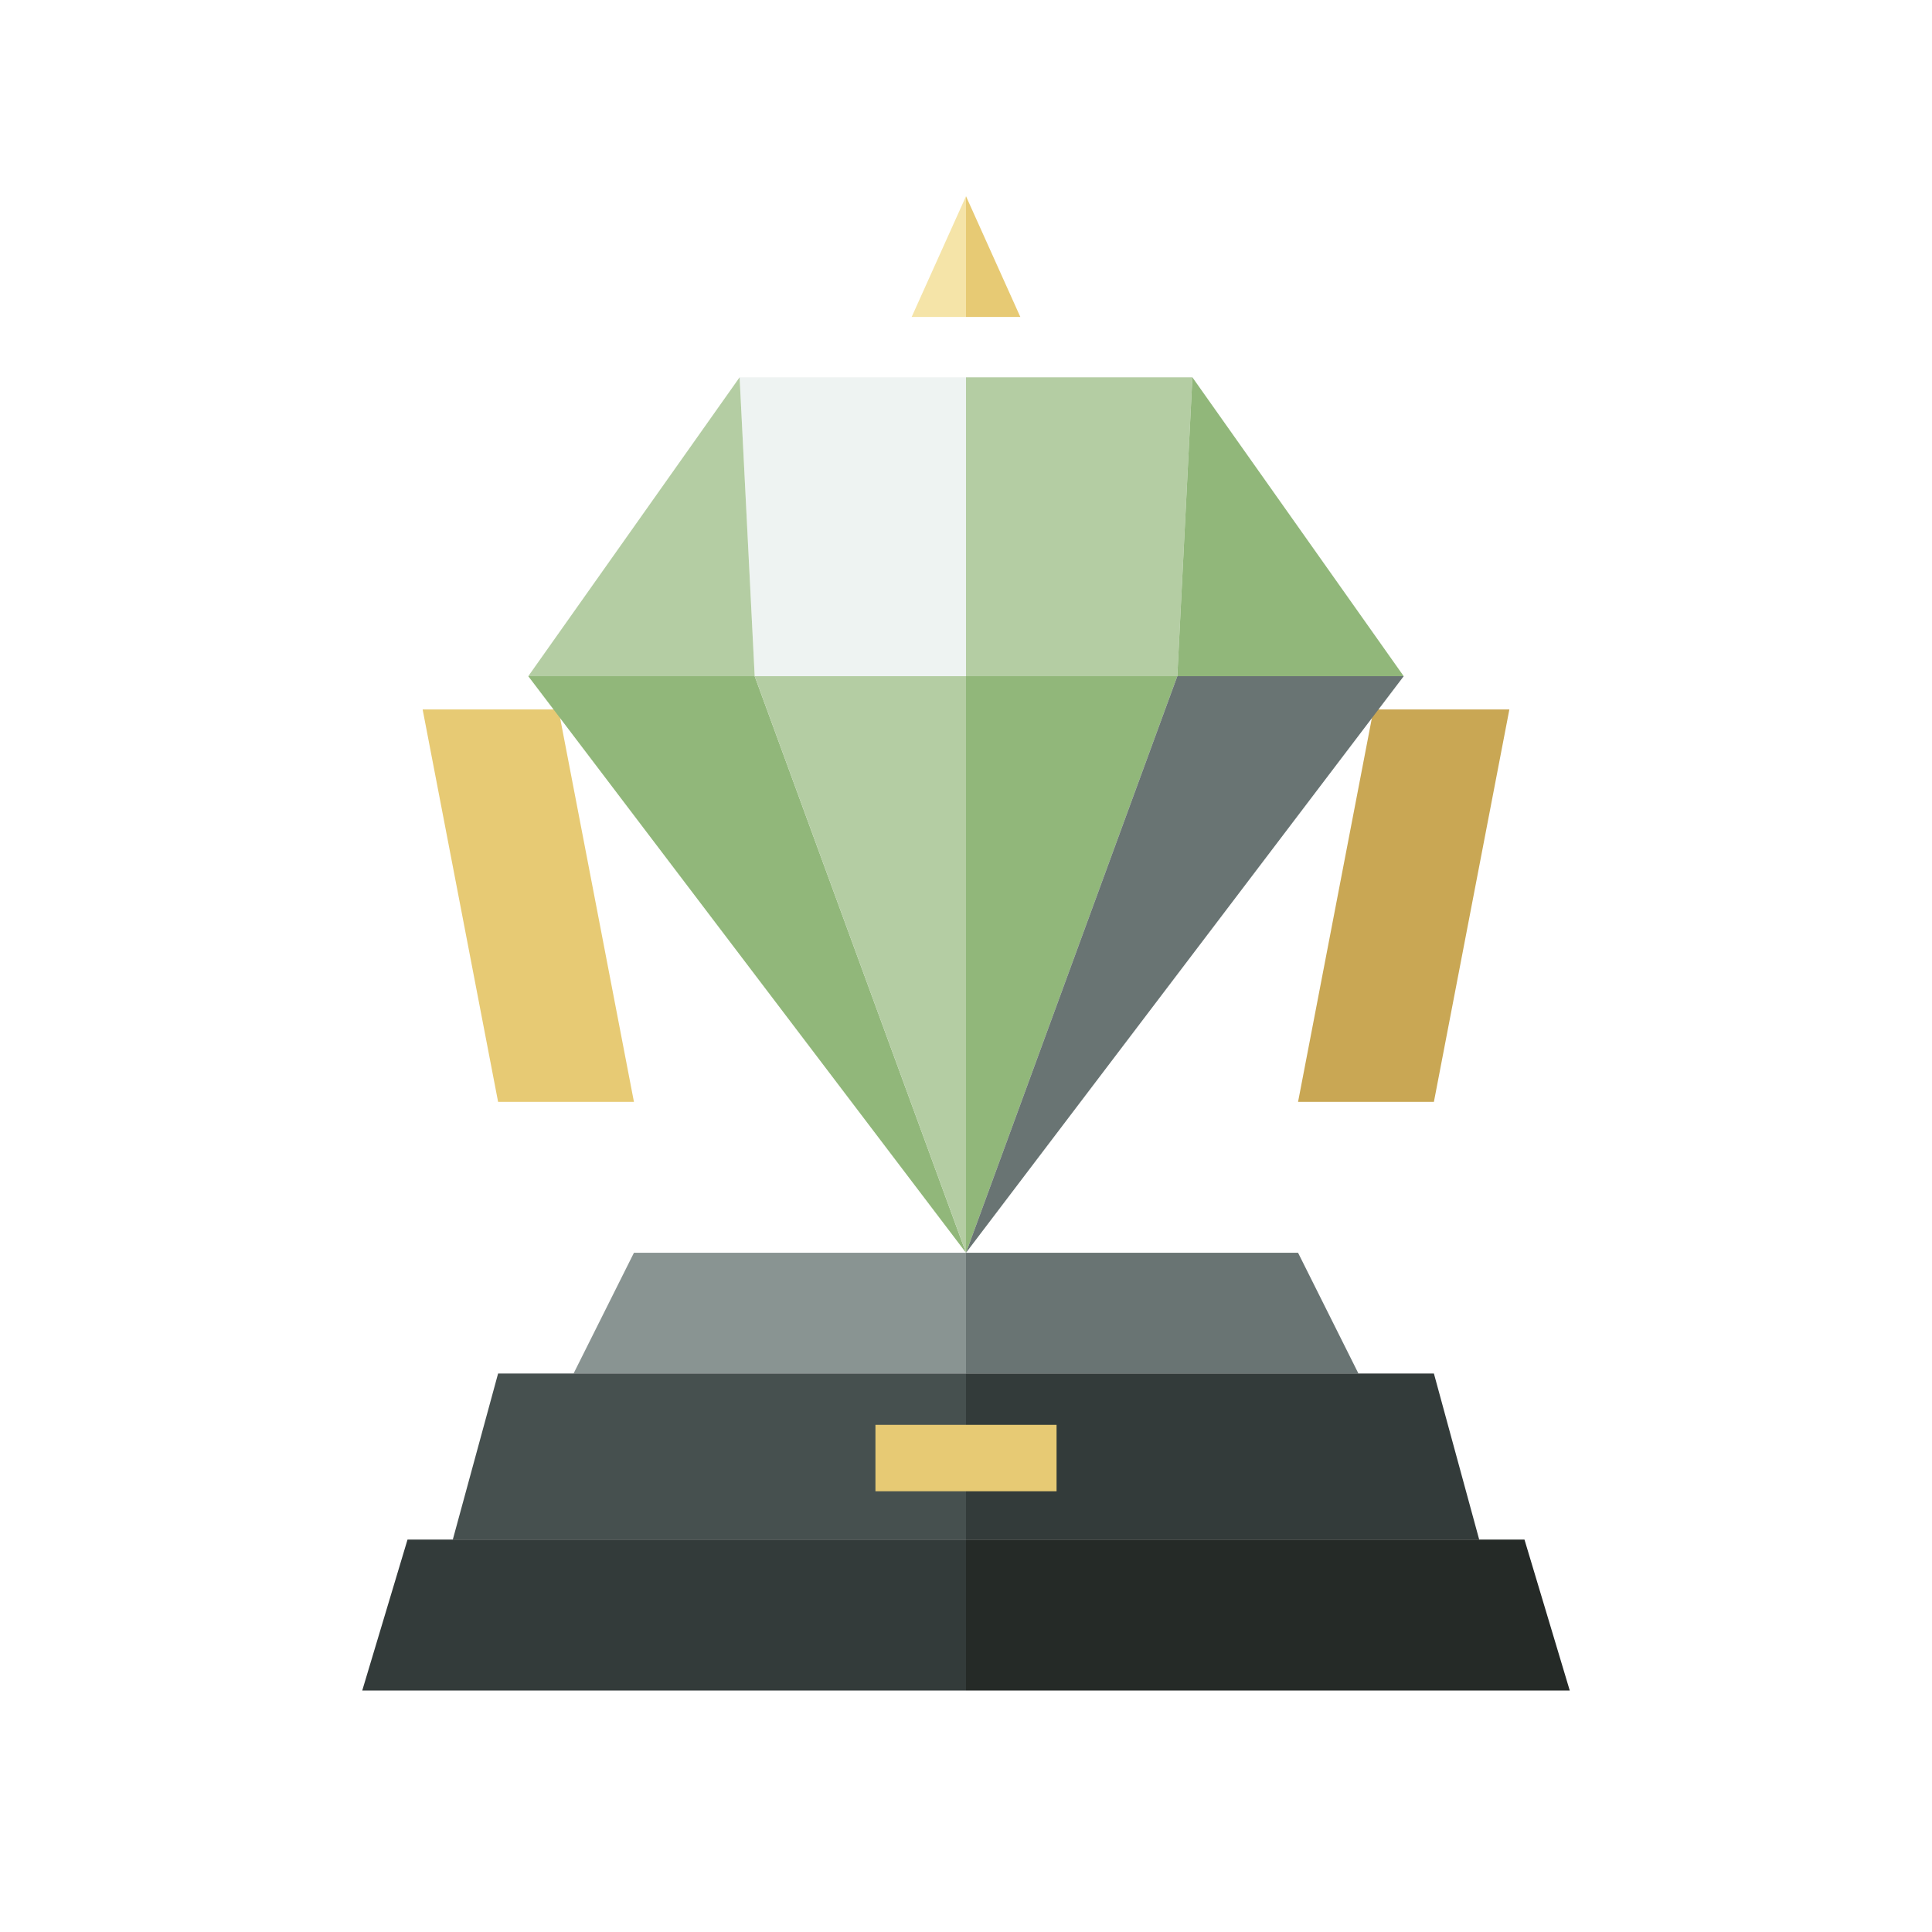
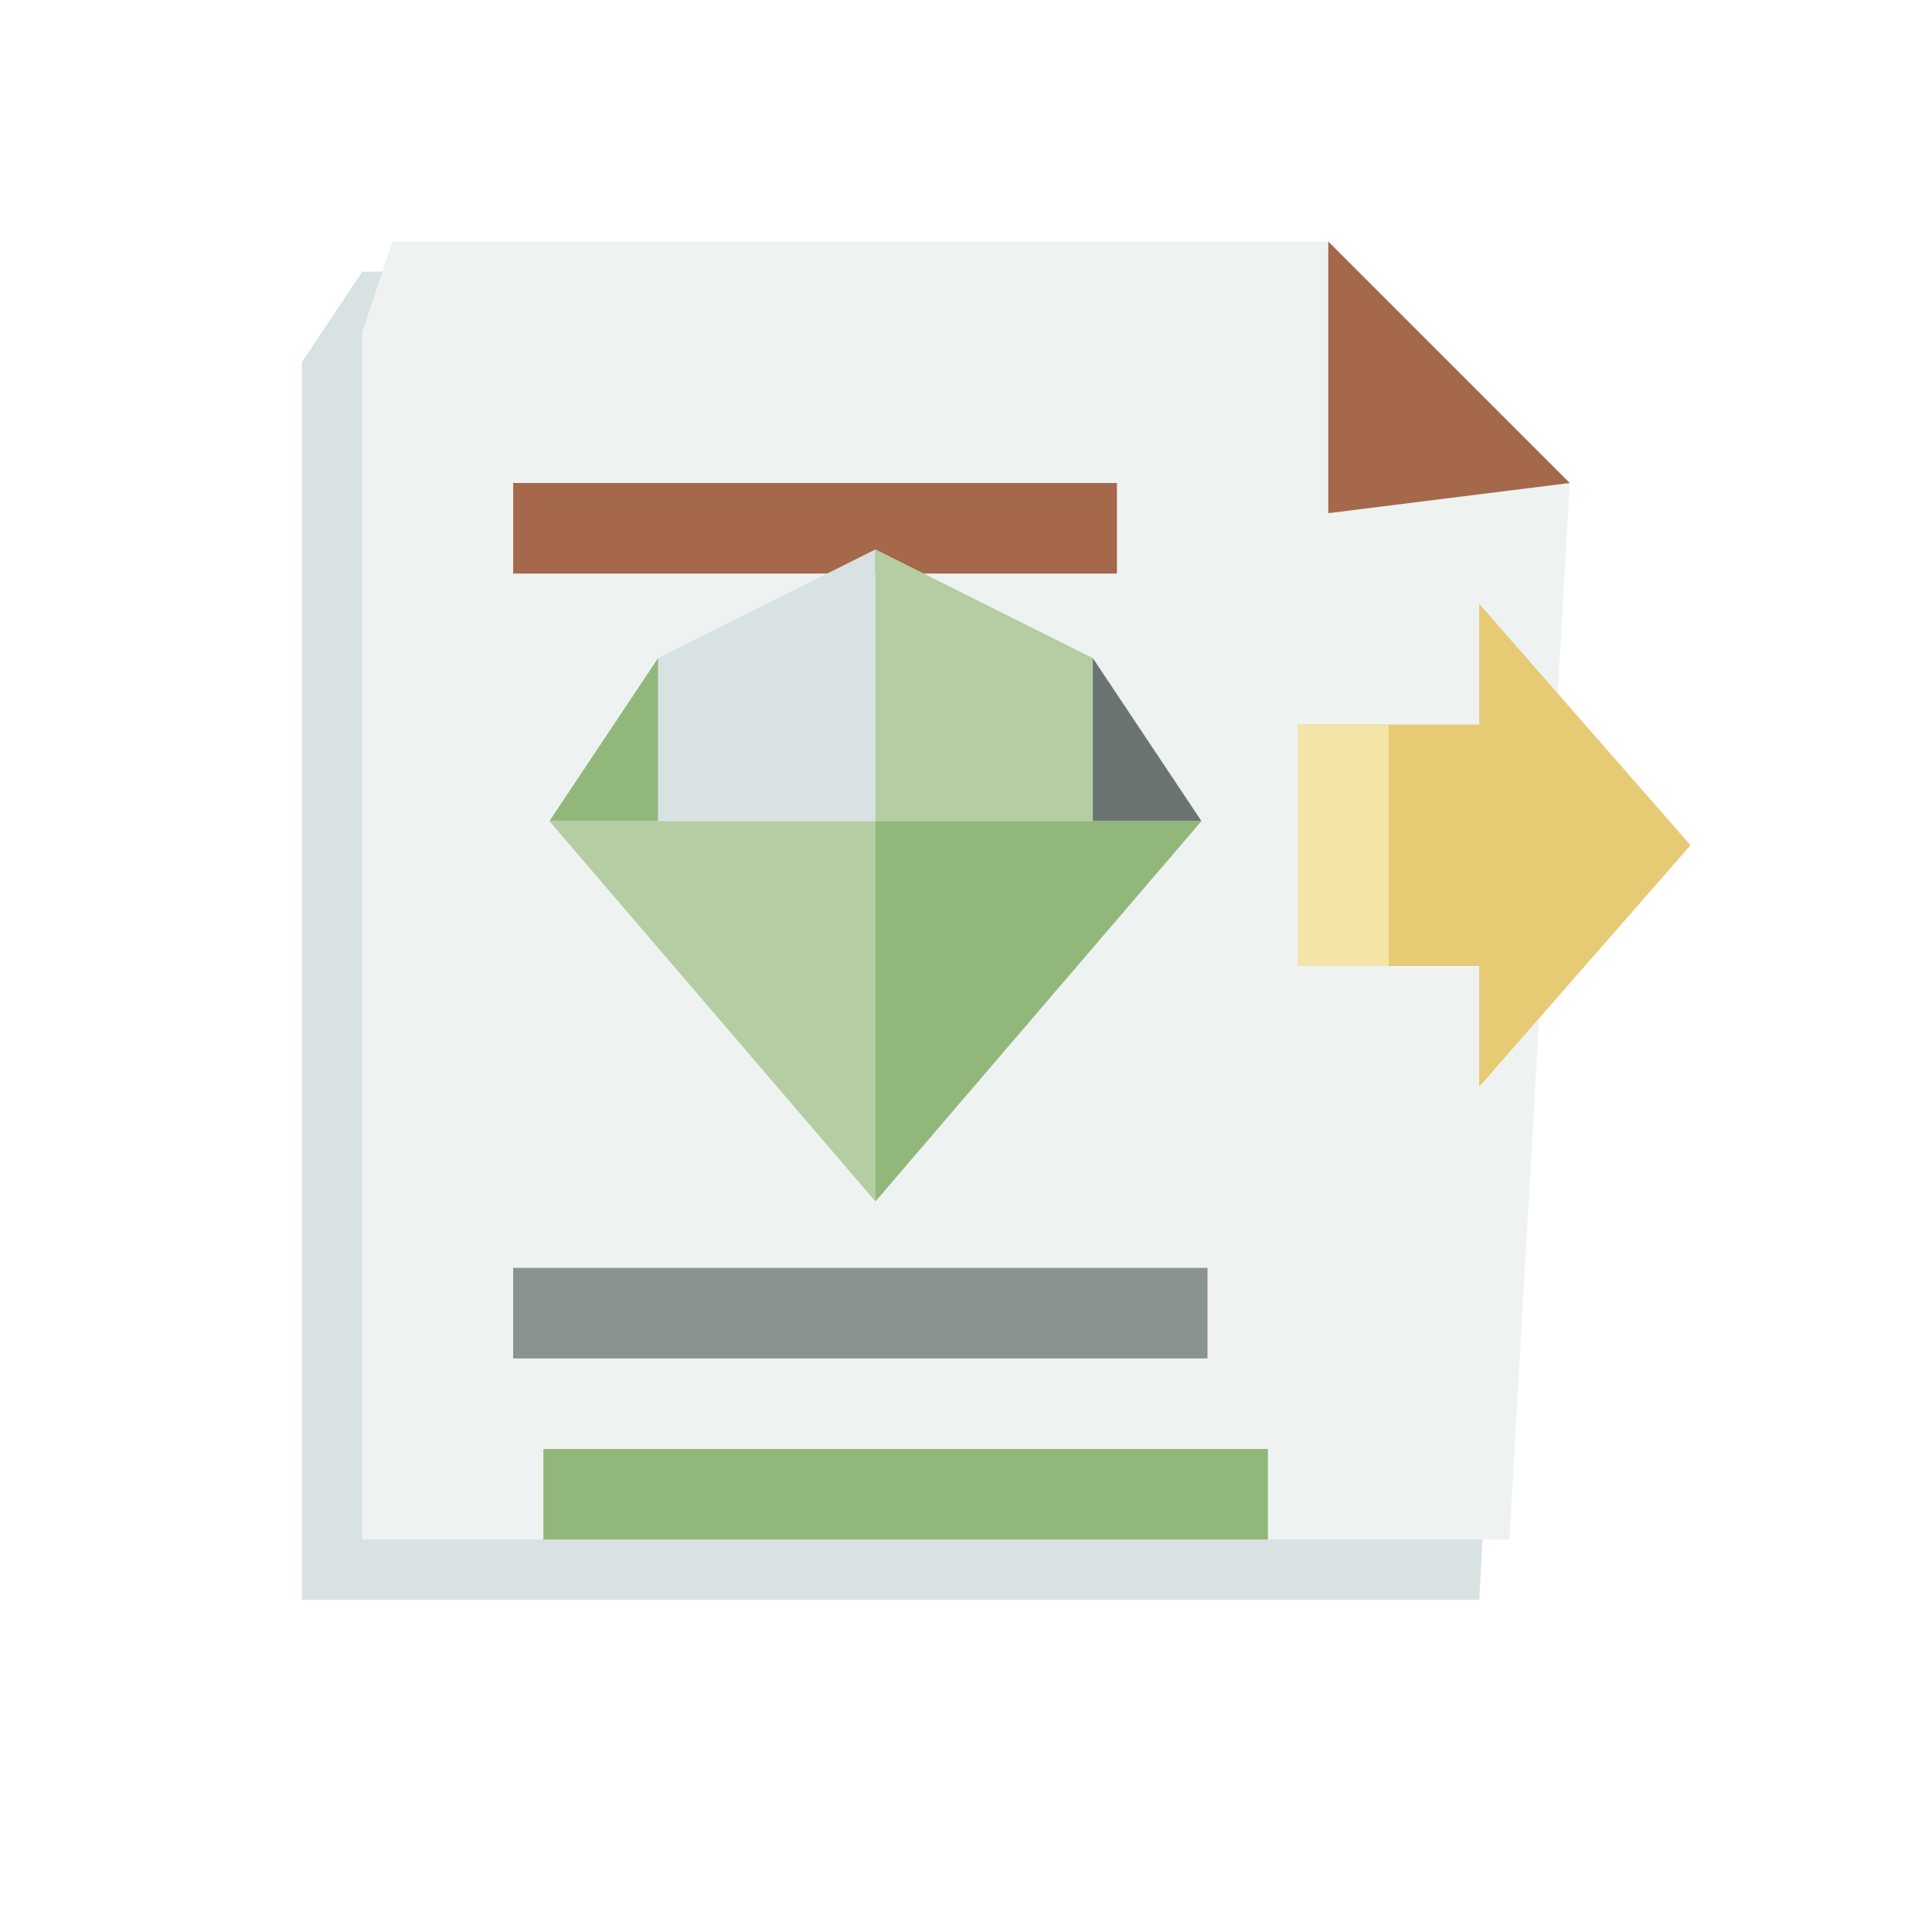
<svg xmlns="http://www.w3.org/2000/svg" width="64" height="64" viewBox="0 0 64 64">
-   <g id="gemUpgrade1-master">
-     <polygon points="32.0,6.5 30.2,10.5 32.0,10.5" fill="#F5E4A8" />
-     <polygon points="32.0,6.5 33.8,10.5 32.0,10.5" fill="#E7CA74" />
-     <polygon points="14.0,23.5 18.5,23.5 21.0,36.5 16.5,36.5" fill="#E7CA74" />
-     <polygon points="50.0,23.5 45.5,23.5 43.0,36.5 47.5,36.5" fill="#C9A754" />
-     <polygon points="24.5,12.5 32.0,12.5 32.0,22.4 25.0,22.4" fill="#EEF3F2" />
-     <polygon points="32.0,12.5 39.5,12.5 39.0,22.4 32.0,22.4" fill="#B4CDA3" />
-     <polygon points="24.5,12.5 25.0,22.4 17.5,22.4" fill="#B4CDA3" />
-     <polygon points="39.5,12.5 46.5,22.4 39.0,22.4" fill="#91B77A" />
-     <polygon points="17.5,22.4 25.0,22.4 32.0,41.5" fill="#91B77A" />
-     <polygon points="25.0,22.4 32.0,22.4 32.0,41.5" fill="#B4CDA3" />
-     <polygon points="32.0,22.4 39.0,22.4 32.0,41.5" fill="#91B77A" />
-     <polygon points="39.0,22.4 46.5,22.4 32.0,41.5" fill="#697473" />
-     <polygon points="21.0,41.5 32.0,41.5 32.0,45.5 19.0,45.5" fill="#899492" />
-     <polygon points="43.0,41.5 32.0,41.5 32.0,45.5 45.0,45.5" fill="#697473" />
-     <polygon points="16.5,45.5 32.0,45.5 32.0,51.0 15.0,51.0" fill="#46504F" />
-     <polygon points="47.5,45.5 32.0,45.5 32.0,51.0 49.0,51.0" fill="#333B3A" />
-     <polygon points="13.5,51.0 32.0,51.0 32.0,56.0 12.0,56.0" fill="#333B3A" />
-     <polygon points="50.5,51.0 32.0,51.0 32.0,56.0 52.0,56.0" fill="#252A27" />
-     <rect x="29.0" y="47.2" width="6.0" height="2.2" fill="#E7CA74" />
+   <g id="gemUpgrade1-master" stroke-linecap="square" stroke-linejoin="miter">
+     <polygon points="12,9 43,9 51,17 49,53 10,53 10,12" fill="#D9E2E2" />
+     <polygon points="13,8 44,8 52,16 50,51 12,51 12,11" fill="#EEF3F2" />
+     <polygon points="44,8 44,17 52,16" fill="#A5684A" />
+     <polygon points="17,16 37,16 37,19 17,19" fill="#A5684A" />
+     <polygon points="17,42 40,42 40,45 17,45" fill="#899492" />
+     <g transform="translate(29,29) scale(0.9)">
+       <polygon points="-8,-8 0,-12 0,-2 -8,-2" fill="#D9E2E2" />
+       <polygon points="0,-12 8,-8 8,-2 0,-2" fill="#B4CDA3" />
+       <polygon points="-8,-8 -12,-2 -8,-2" fill="#91B77A" />
+       <polygon points="8,-8 12,-2 8,-2" fill="#697473" />
+       <polygon points="-12,-2 0,-2 0,12" fill="#B4CDA3" />
+       <polygon points="0,-2 12,-2 0,12" fill="#91B77A" />
+     </g>
+     <polygon points="43,24 49,24 49,20 56,28 49,36 49,32 43,32" fill="#E7CA74" />
+     <polygon points="43,24 46,24 46,32 43,32" fill="#F5E4A8" />
+     <polygon points="18,48 42,48 42,51 18,51" fill="#91B77A" />
  </g>
</svg>
